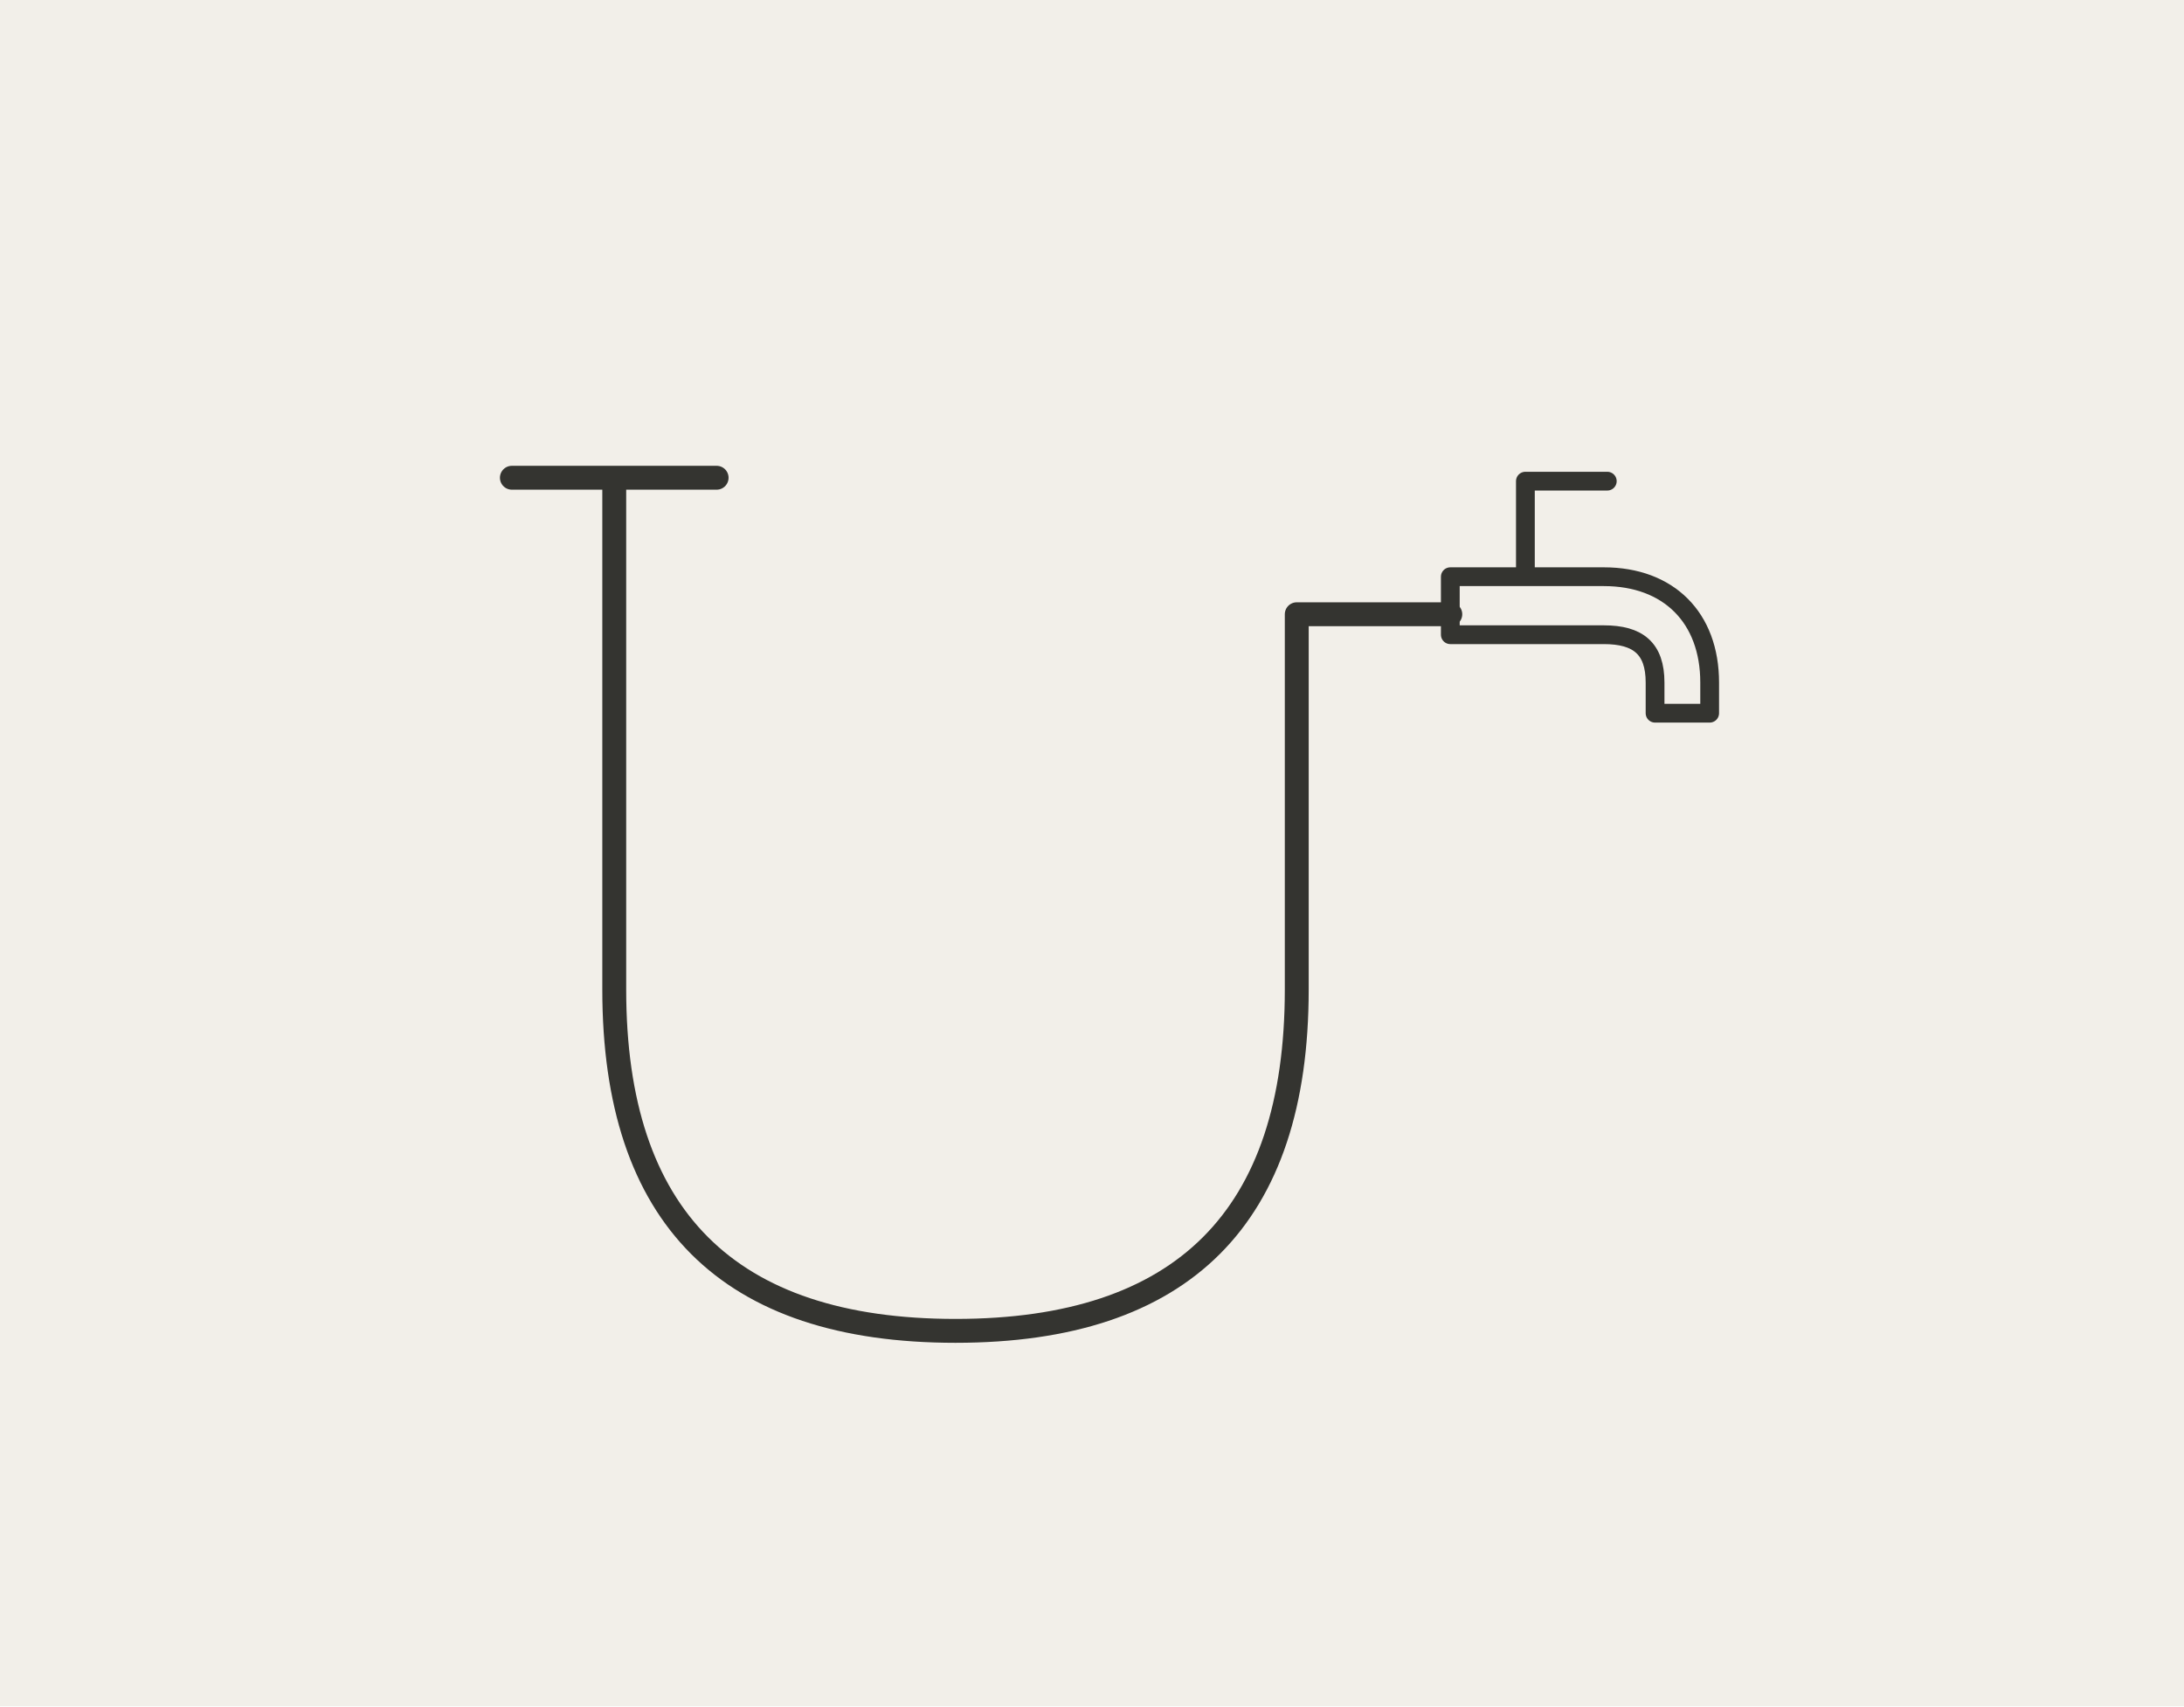
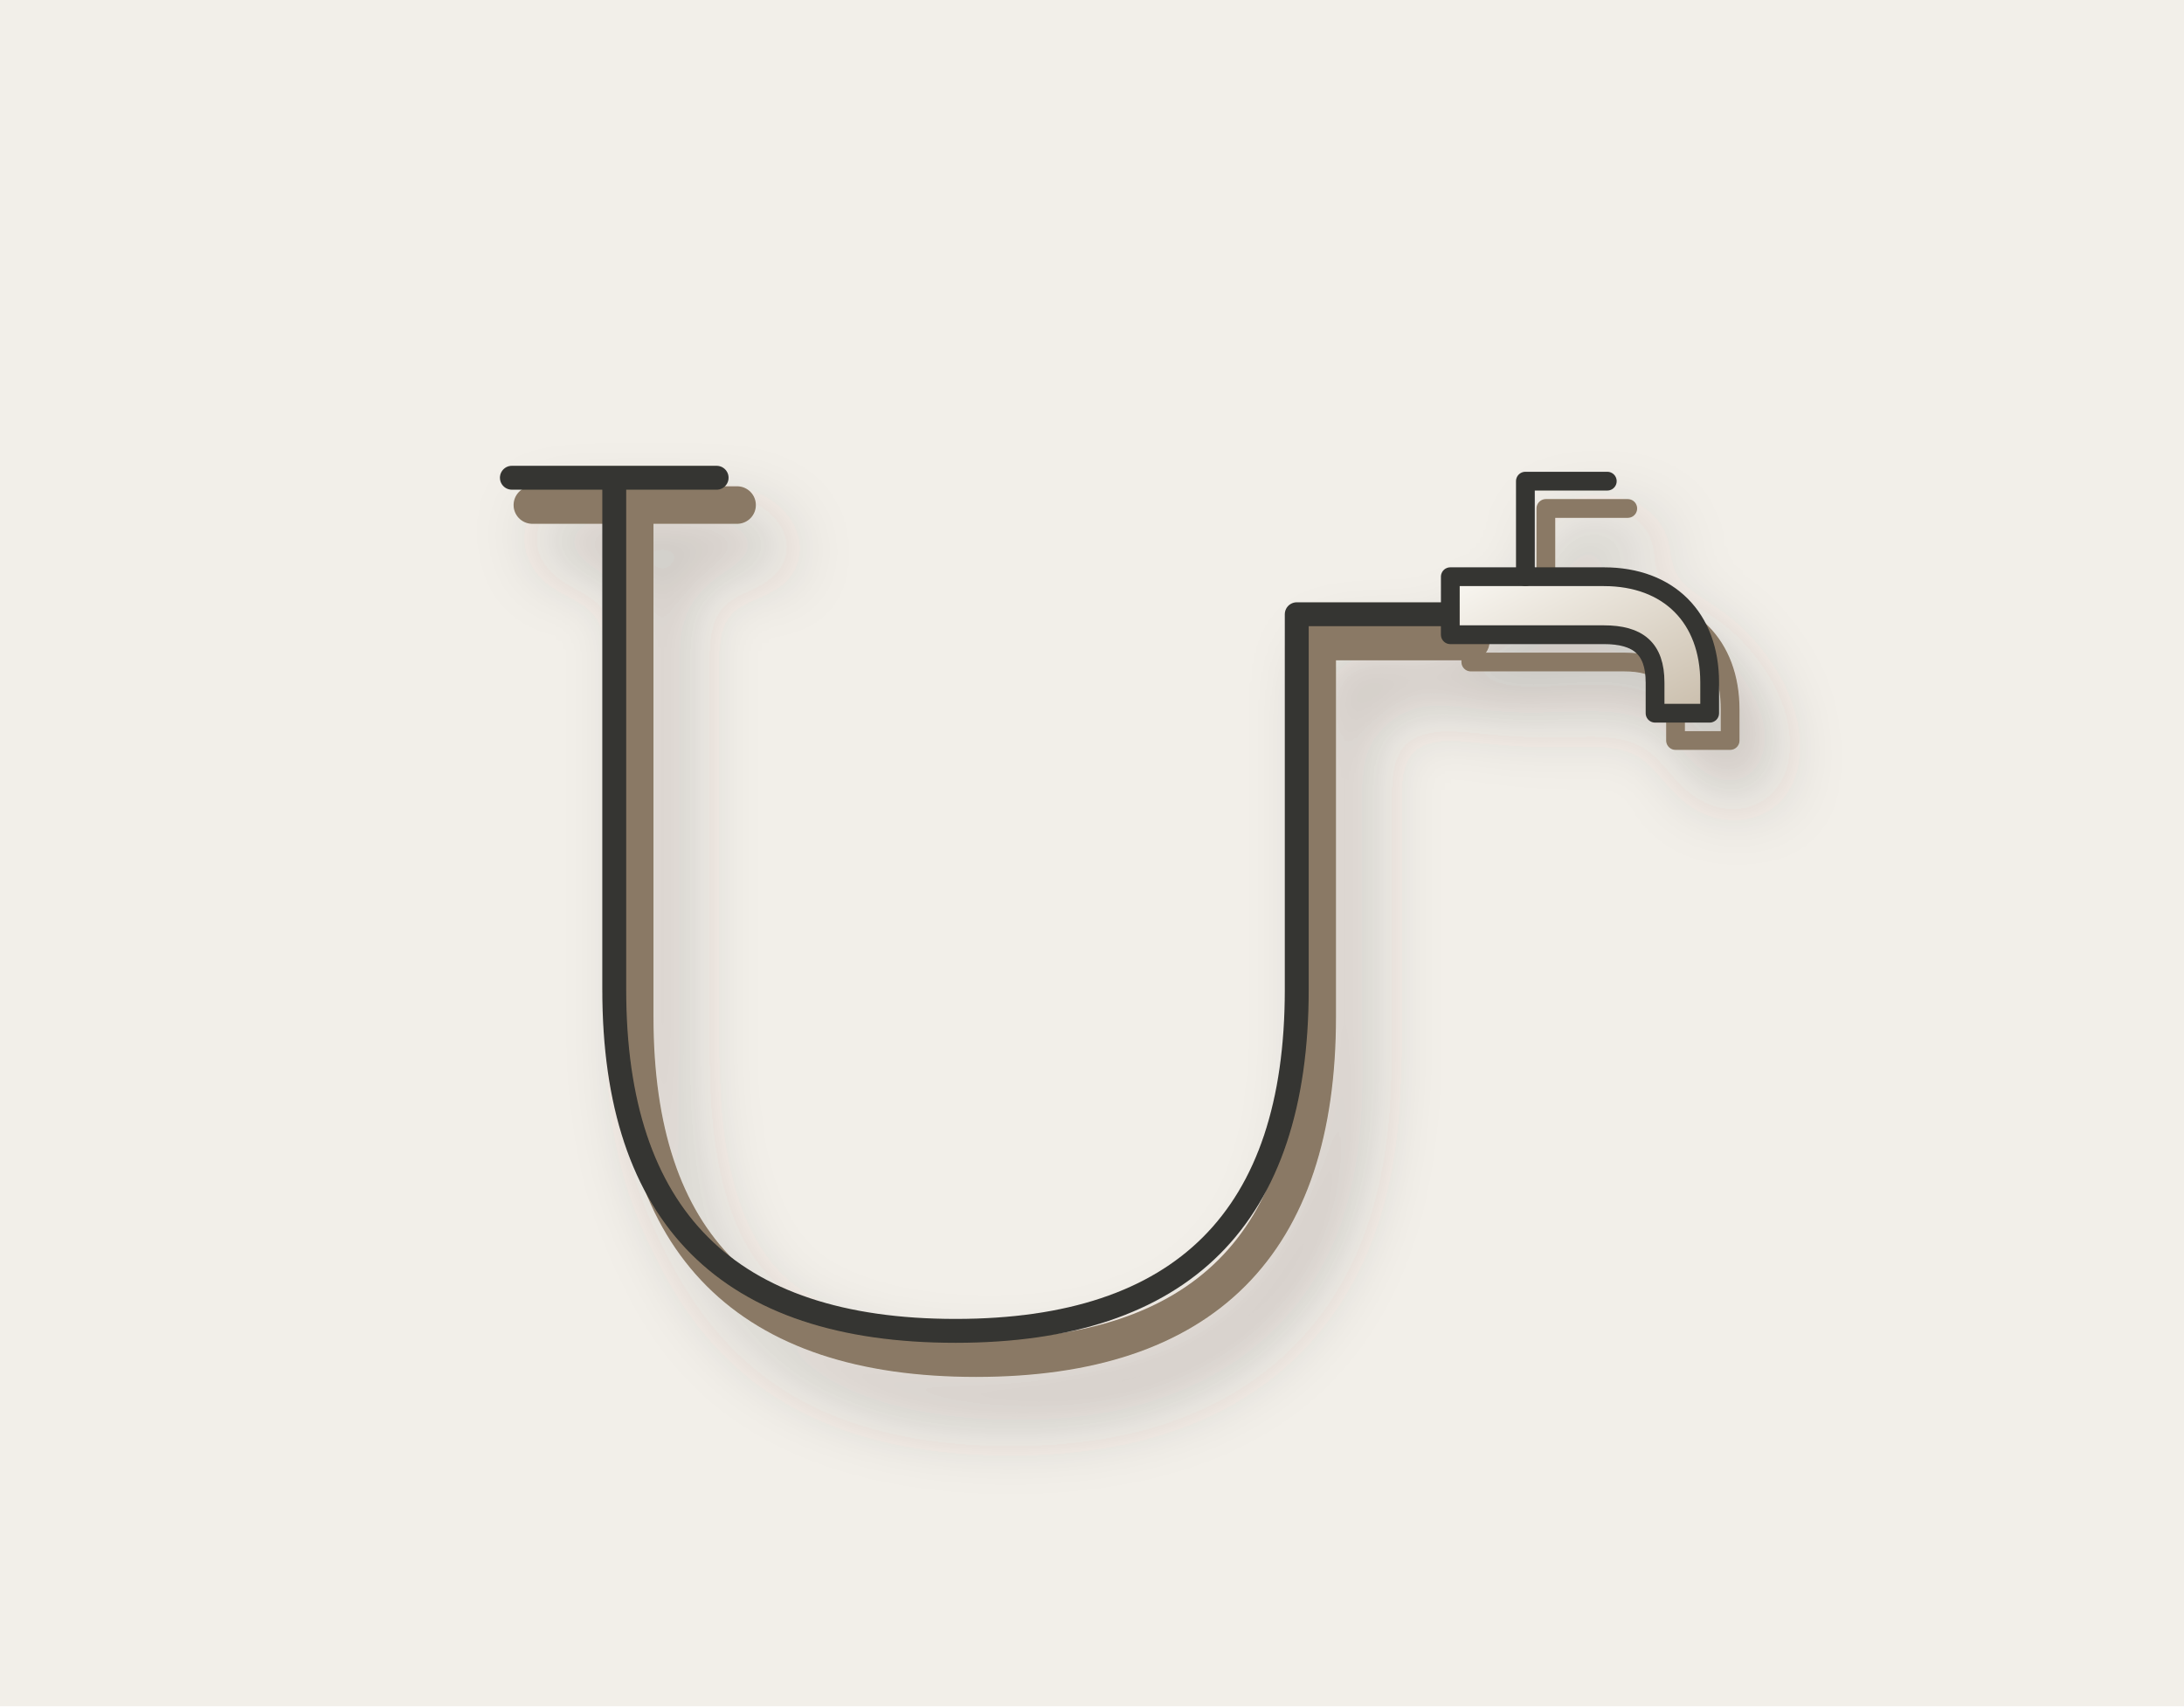
<svg xmlns="http://www.w3.org/2000/svg" width="640" height="500" viewBox="0 0 640 500">
  <rect width="640" height="500" fill="#f2efe9" />
-   <g fill="none" stroke="#343430" stroke-width="7" stroke-linecap="round" stroke-linejoin="round">
-     <path d="M180 140v150q0 100 100 100t100-100V180h45m-275-40h60" />
-     <path stroke-width="5.5" d="M425 169h45c19 0 31 12 31 31v9h-16v-9c0-10-5-14-15-14h-45zM447 169v-28h24" />
+   <defs>
+     <filter id="shadow" x="-25%" y="-25%" width="150%" height="155%" color-interpolation-filters="sRGB">
+       <feDropShadow dx="10" dy="14" stdDeviation="10" flood-color="#443c31" flood-opacity=".23" />
+     </filter>
+     <linearGradient id="surface" x2="1" y2="1" gradientUnits="objectBoundingBox">
+       <stop stop-color="#faf8f3" />
+       <stop offset="1" stop-color="#c9bdab" />
+     </linearGradient>
+   </defs>
+   <g filter="url(#shadow)">
+     <g transform="translate(6 8)">
+       <g fill="none" stroke="#8a7965" stroke-width="11" stroke-linecap="round" stroke-linejoin="round">
+         <path d="M180 140v150q0 100 100 100t100-100V180h45m-275-40h60" />
+         <path stroke-width="5.5" d="M425 169h45c19 0 31 12 31 31v9h-16v-9c0-10-5-14-15-14h-45zM447 169v-28h24" />
+       </g>
+     </g>
+     <g fill="none" stroke="#343430" stroke-width="7" stroke-linecap="round" stroke-linejoin="round">
+       <path d="M180 140v150q0 100 100 100t100-100V180h45m-275-40h60" />
+       <path fill="url(#surface)" stroke-width="5.5" d="M425 169h45c19 0 31 12 31 31v9h-16v-9c0-10-5-14-15-14h-45z" />
+       <path stroke-width="5.5" d="M447 169v-28h24" />
+     </g>
  </g>
</svg>
